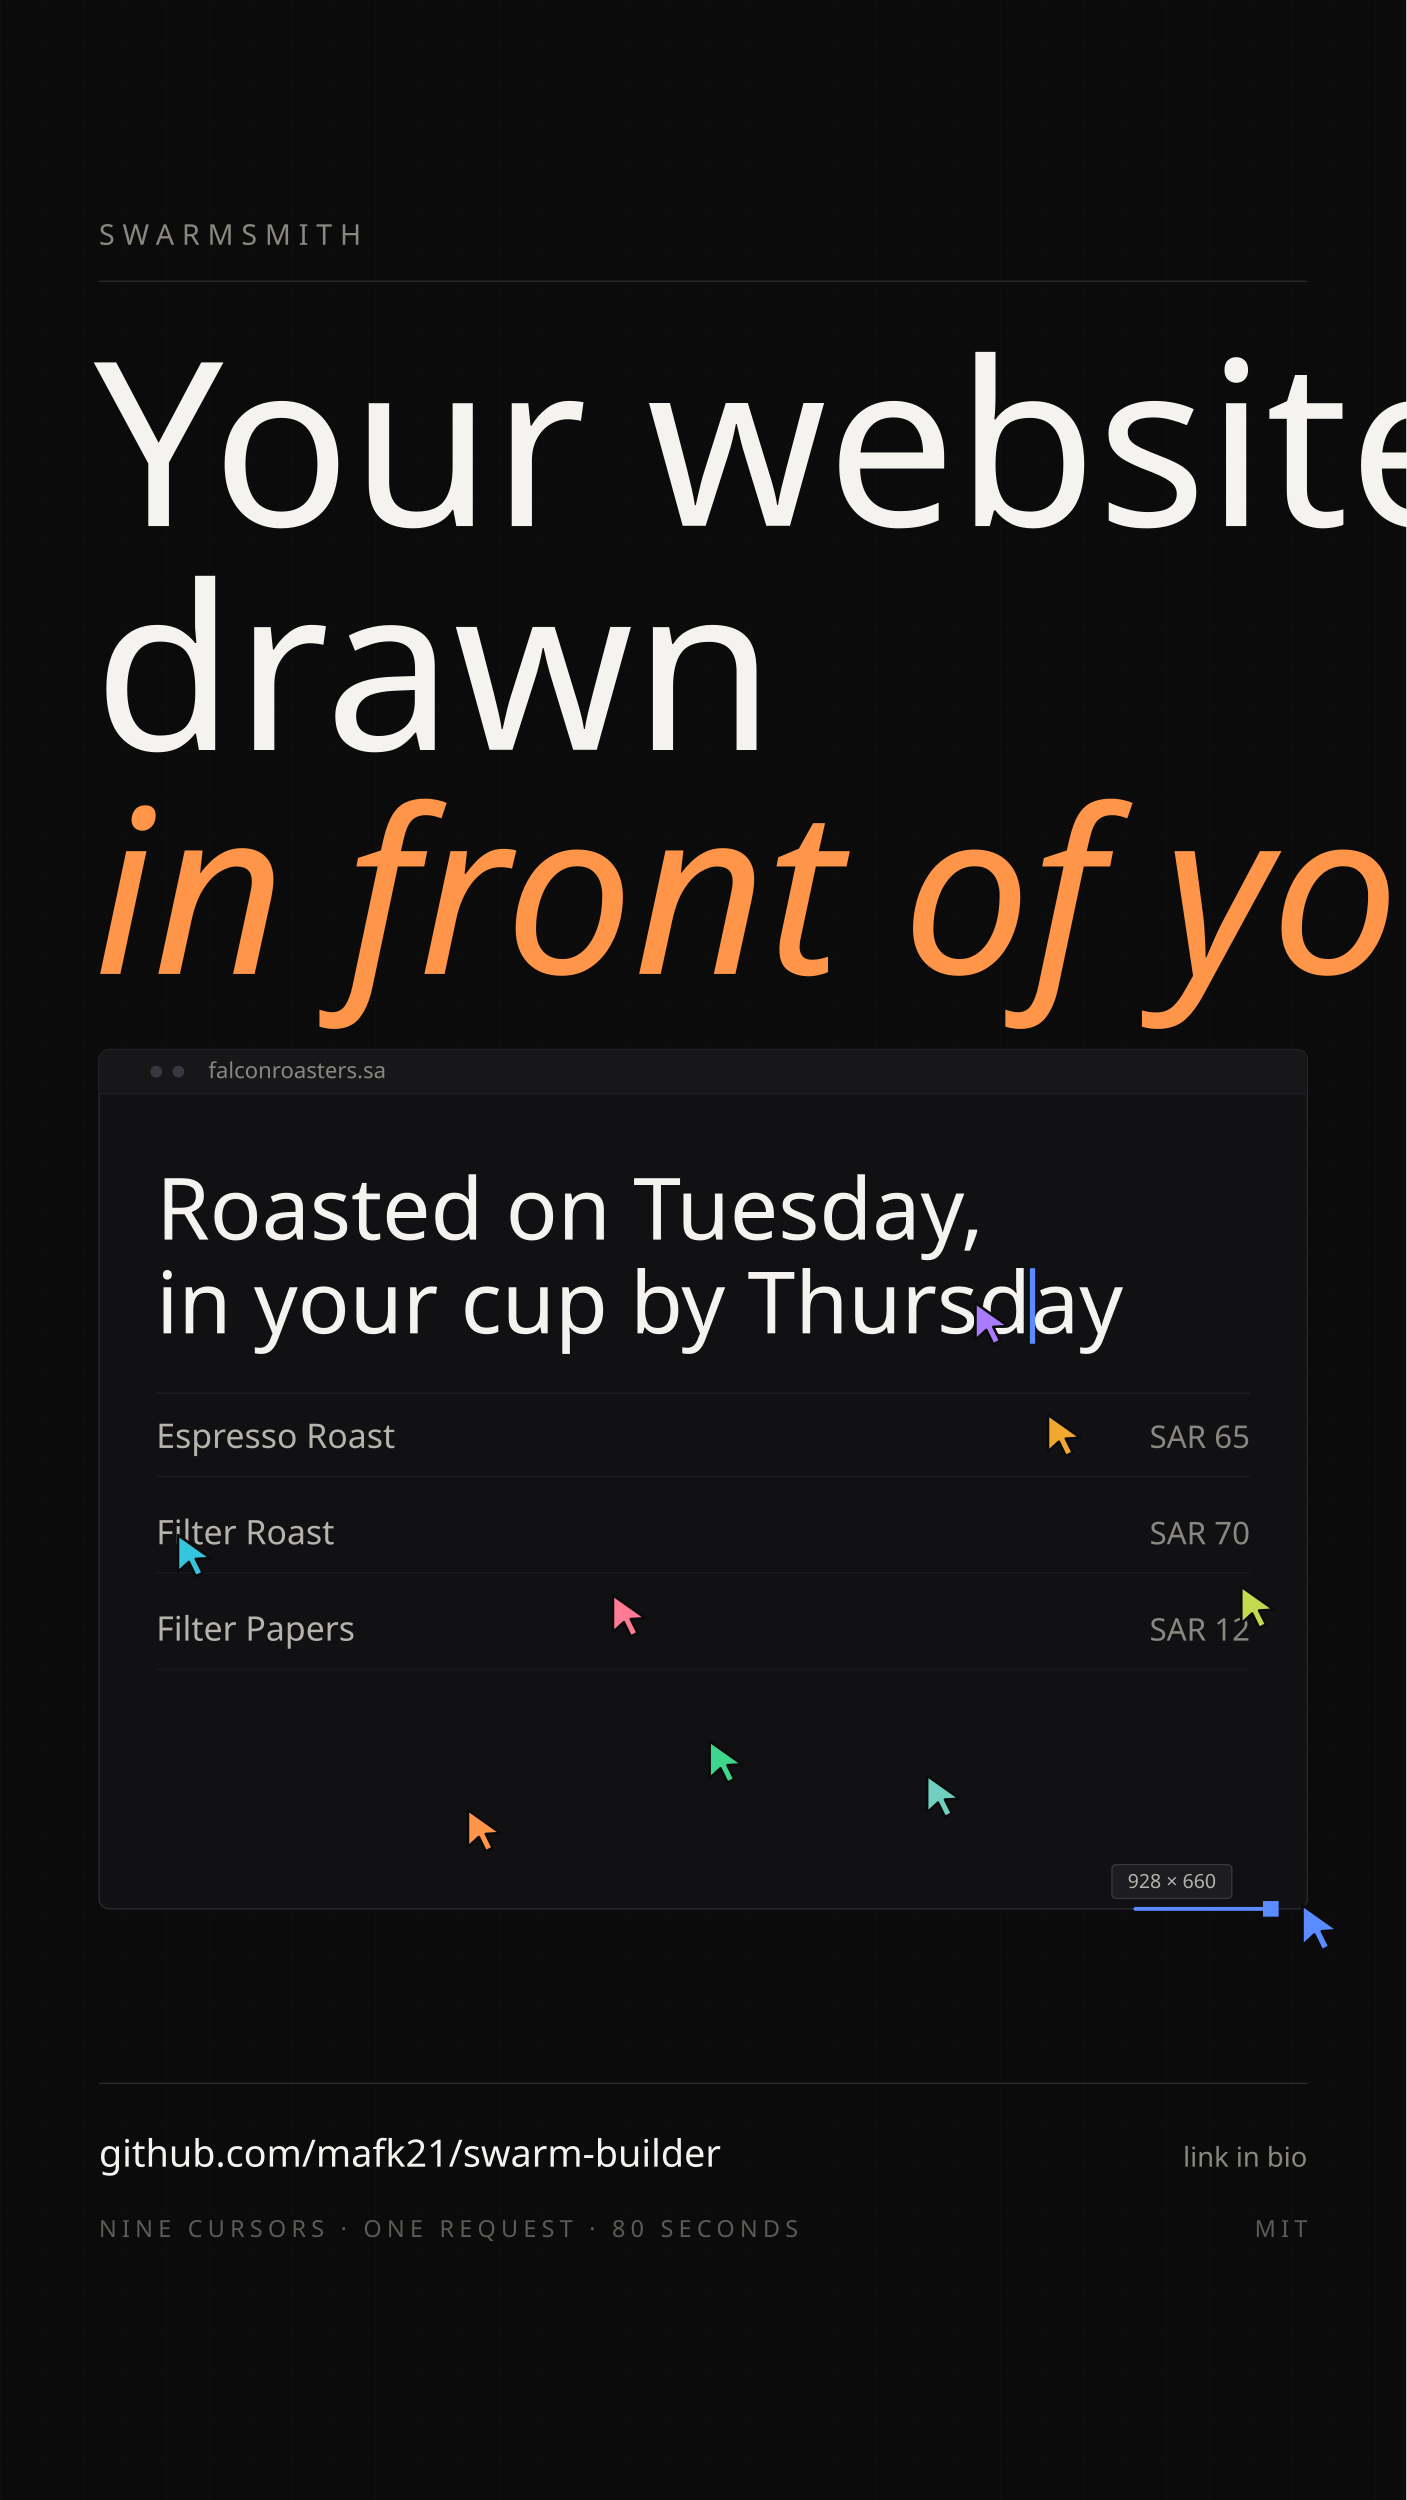
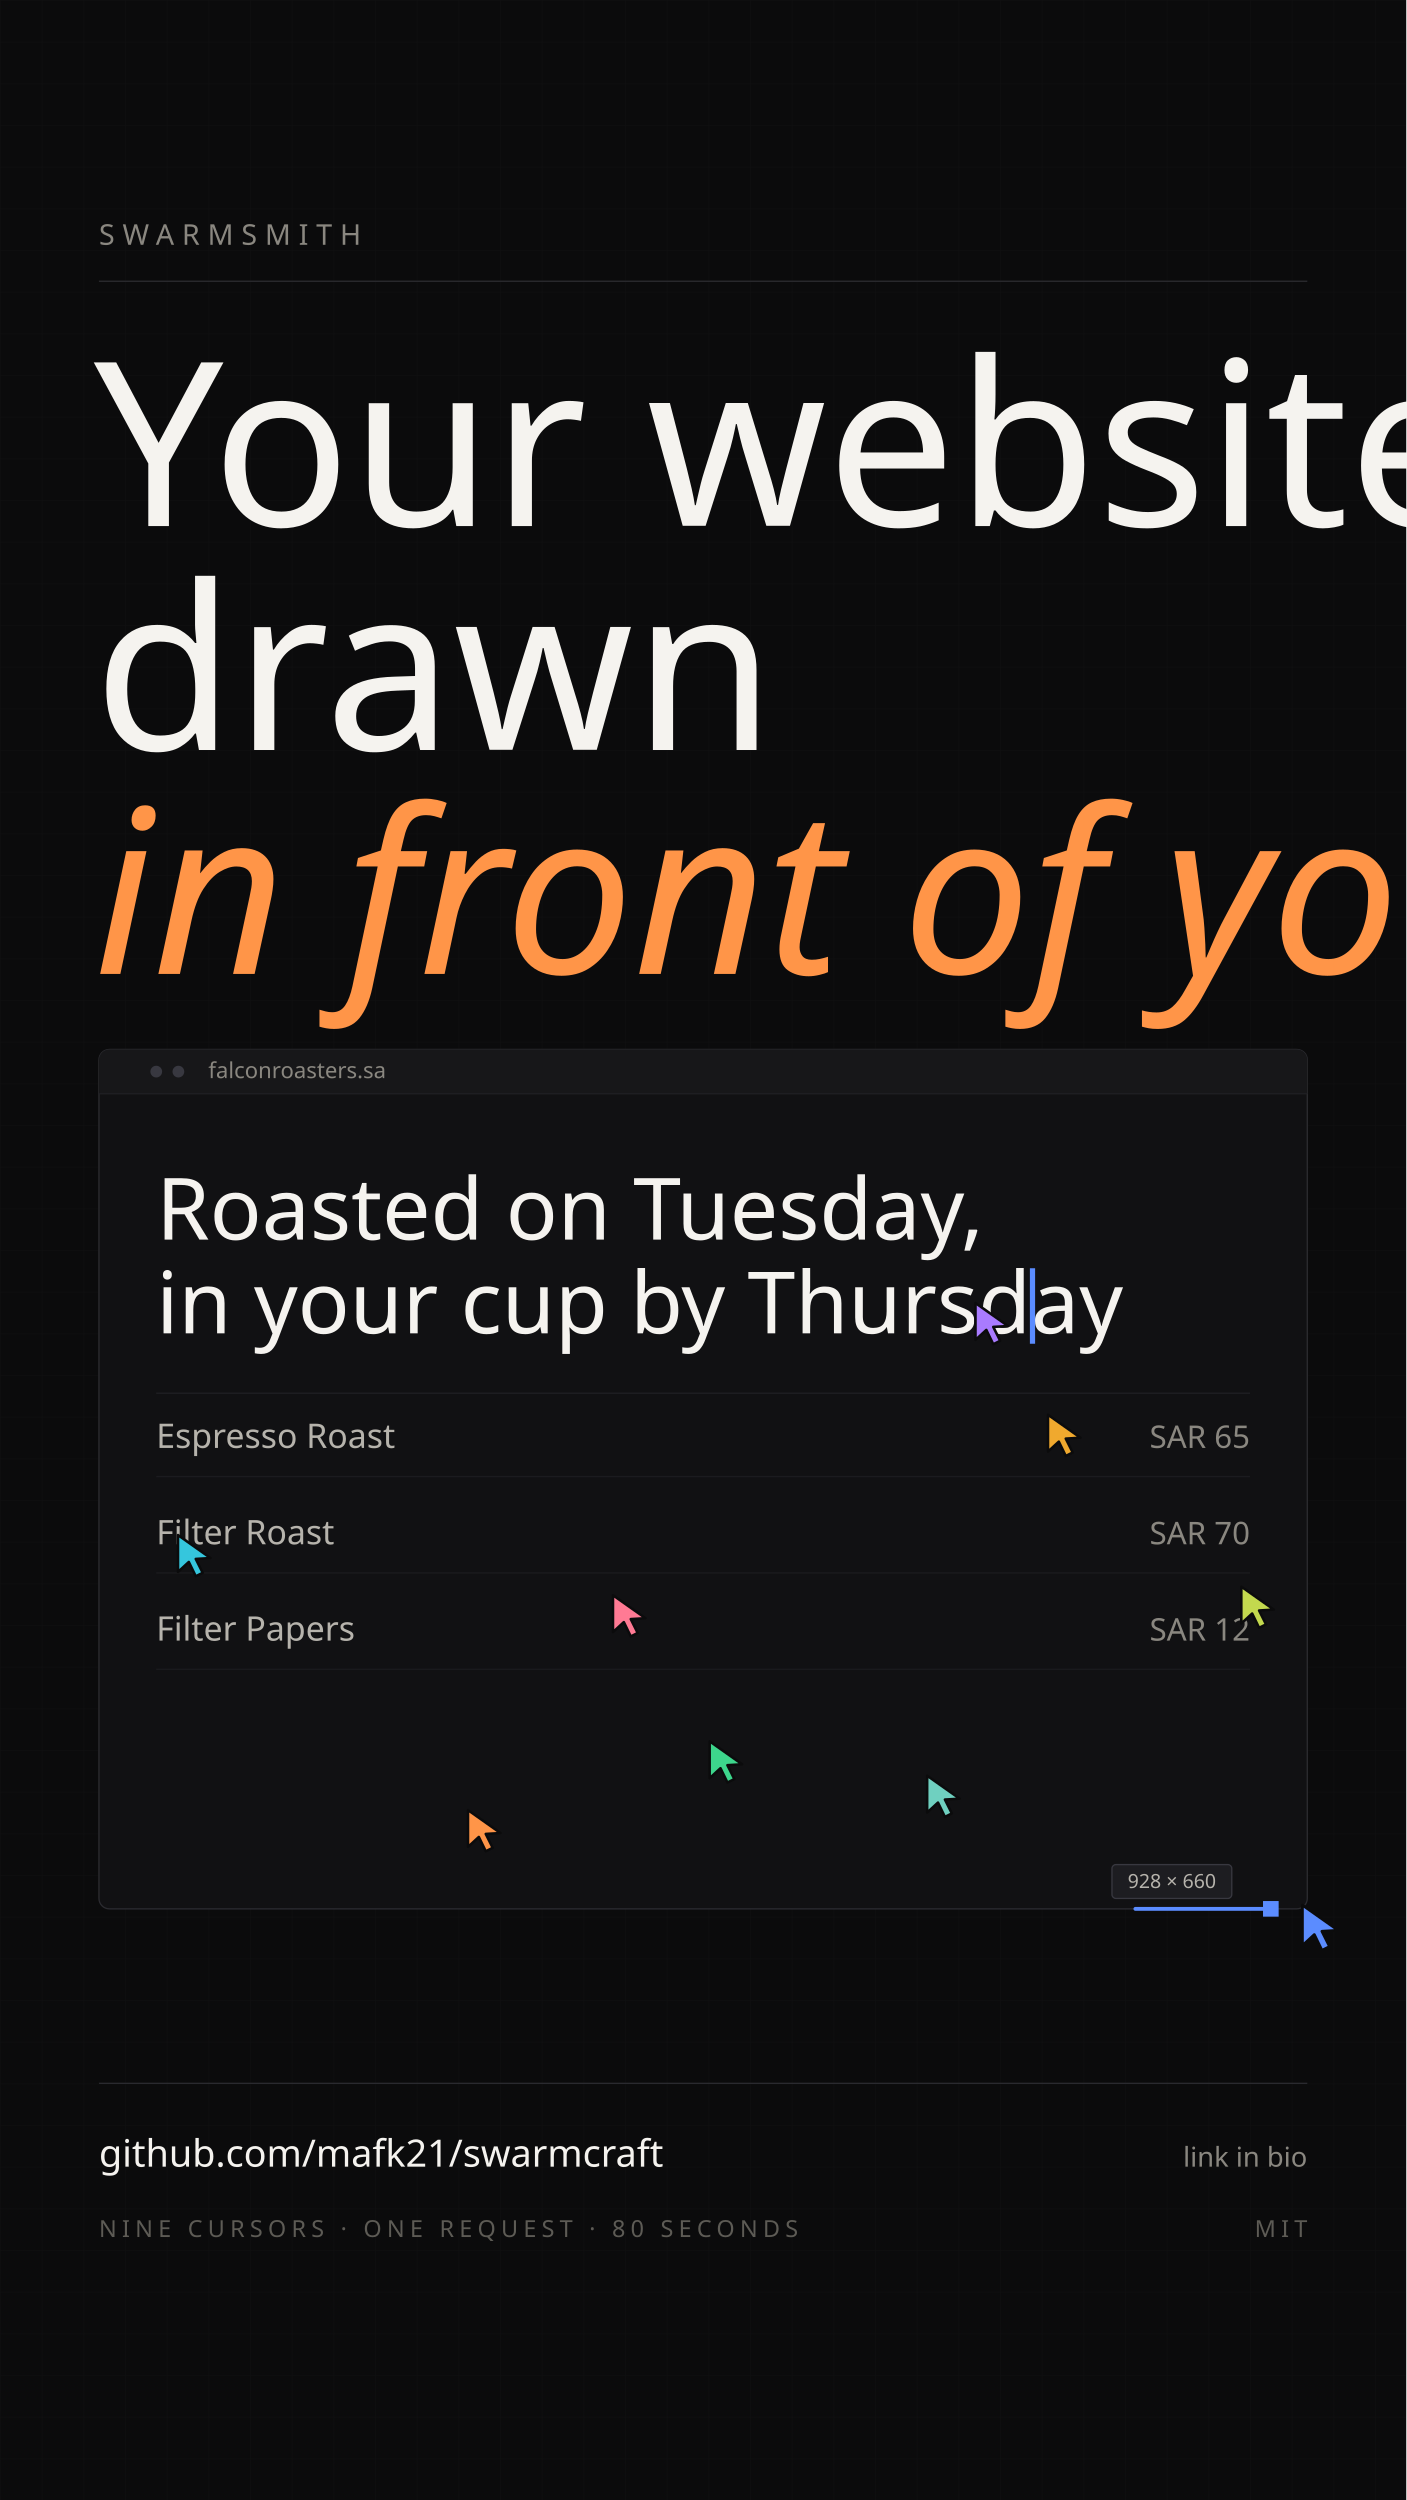
<svg xmlns="http://www.w3.org/2000/svg" width="1080" height="1920" viewBox="0 0 1080 1920">
  <defs>
    <pattern id="graticule" width="32" height="32" patternUnits="userSpaceOnUse">
      <path d="M32 0 H0 V32" fill="none" stroke="#f5f3ef" stroke-opacity="0.022" stroke-width="1" />
    </pattern>
  </defs>
  <rect width="1080" height="1920" fill="#0b0b0c" />
  <rect width="1080" height="1920" fill="url(#graticule)" />
  <text x="76" y="188" font-family="JetBrains Mono" font-size="22" letter-spacing="6" fill="#8a8780">SWARMSMITH</text>
  <line x1="76" y1="216" x2="1004" y2="216" stroke="#2b2b30" />
  <text x="72" y="404" font-family="Instrument Serif" font-size="176" fill="#f5f3ef">Your website,</text>
  <text x="72" y="576" font-family="Instrument Serif" font-size="176" fill="#f5f3ef">drawn</text>
  <text x="72" y="748" font-family="Instrument Serif" font-size="176" font-style="italic" fill="#ff9548">in front of you.</text>
  <g>
    <rect x="76" y="806" width="928" height="660" rx="8" fill="#111113" stroke="#2b2b30" />
    <path d="M84 806 h912 a8 8 0 0 1 8 8 v26 h-928 v-26 a8 8 0 0 1 8-8 z" fill="#171719" />
    <line x1="76" y1="840" x2="1004" y2="840" stroke="#1f1f23" />
    <circle cx="120" cy="823" r="4.5" fill="#383840" />
    <circle cx="137" cy="823" r="4.5" fill="#383840" />
    <text x="160" y="828" font-family="JetBrains Mono" font-size="17" fill="#8a8780">falconroasters.sa</text>
    <text x="120" y="952" font-family="Instrument Serif" font-size="66" fill="#f5f3ef">Roasted on Tuesday,</text>
    <text x="120" y="1024" font-family="Instrument Serif" font-size="66" fill="#f5f3ef">in your cup by Thursday</text>
    <rect x="790.96" y="974" width="4" height="58" fill="#5b8cff" />
    <line x1="120" y1="1070" x2="960" y2="1070" stroke="#1f1f23" />
    <text x="120" y="1112" font-family="Instrument Sans" font-size="26" fill="#b6b3ac">Espresso Roast</text>
    <text x="960" y="1112" text-anchor="end" font-family="JetBrains Mono" font-size="24" fill="#8a8780">SAR 65</text>
    <line x1="120" y1="1134" x2="960" y2="1134" stroke="#1f1f23" opacity="0.7" />
    <text x="120" y="1186" font-family="Instrument Sans" font-size="26" fill="#b6b3ac">Filter Roast</text>
    <text x="960" y="1186" text-anchor="end" font-family="JetBrains Mono" font-size="24" fill="#8a8780">SAR 70</text>
    <line x1="120" y1="1208" x2="960" y2="1208" stroke="#1f1f23" opacity="0.7" />
    <text x="120" y="1260" font-family="Instrument Sans" font-size="26" fill="#b6b3ac">Filter Papers</text>
    <text x="960" y="1260" text-anchor="end" font-family="JetBrains Mono" font-size="24" fill="#8a8780">SAR 12</text>
    <line x1="120" y1="1282" x2="960" y2="1282" stroke="#1f1f23" opacity="0.7" />
    <path d="M872 1466 h104" stroke="#5b8cff" stroke-width="3" stroke-linecap="round" />
    <rect x="970" y="1460" width="12" height="12" fill="#5b8cff" />
    <rect x="854" y="1432" width="92" height="26" rx="3" fill="#1d1d21" stroke="#383840" />
    <text x="900" y="1450" text-anchor="middle" font-family="JetBrains Mono" font-size="15" fill="#b6b3ac">928 × 660</text>
    <g transform="translate(994.72 1459.4) scale(1.833333)">
      <path d="M3 2 L3 19 L8 14.4 L11.2 21 L14.4 19.4 L11.2 13 L18 12.6 Z" fill="#5b8cff" stroke="#0b0b0c" stroke-width="1.2" stroke-linejoin="round" />
    </g>
    <g transform="translate(540 1334) scale(1.666667)">
      <path d="M3 2 L3 19 L8 14.4 L11.2 21 L14.4 19.4 L11.2 13 L18 12.6 Z" fill="#3dd68c" stroke="#0b0b0c" stroke-width="1.2" stroke-linejoin="round" />
    </g>
    <g transform="translate(799.84 1083.2) scale(1.666667)">
      <path d="M3 2 L3 19 L8 14.4 L11.2 21 L14.4 19.4 L11.2 13 L18 12.6 Z" fill="#f0a92e" stroke="#0b0b0c" stroke-width="1.2" stroke-linejoin="round" />
    </g>
    <g transform="translate(744.16 997.4) scale(1.666667)">
      <path d="M3 2 L3 19 L8 14.4 L11.2 21 L14.4 19.4 L11.2 13 L18 12.6 Z" fill="#a97bff" stroke="#0b0b0c" stroke-width="1.2" stroke-linejoin="round" />
    </g>
    <g transform="translate(131.68 1175.6) scale(1.666667)">
      <path d="M3 2 L3 19 L8 14.4 L11.2 21 L14.4 19.4 L11.2 13 L18 12.6 Z" fill="#35c6dd" stroke="#0b0b0c" stroke-width="1.2" stroke-linejoin="round" />
    </g>
    <g transform="translate(465.76 1221.8) scale(1.666667)">
      <path d="M3 2 L3 19 L8 14.4 L11.2 21 L14.4 19.4 L11.2 13 L18 12.6 Z" fill="#ff7a94" stroke="#0b0b0c" stroke-width="1.2" stroke-linejoin="round" />
    </g>
    <g transform="translate(948.32 1215.2) scale(1.666667)">
      <path d="M3 2 L3 19 L8 14.4 L11.2 21 L14.4 19.4 L11.2 13 L18 12.6 Z" fill="#c3d94e" stroke="#0b0b0c" stroke-width="1.2" stroke-linejoin="round" />
    </g>
    <g transform="translate(354.4 1386.8) scale(1.666667)">
      <path d="M3 2 L3 19 L8 14.4 L11.2 21 L14.4 19.4 L11.2 13 L18 12.6 Z" fill="#ff9548" stroke="#0b0b0c" stroke-width="1.2" stroke-linejoin="round" />
    </g>
    <g transform="translate(707.04 1360.4) scale(1.666667)">
      <path d="M3 2 L3 19 L8 14.4 L11.2 21 L14.4 19.4 L11.2 13 L18 12.6 Z" fill="#6fd0c0" stroke="#0b0b0c" stroke-width="1.2" stroke-linejoin="round" />
    </g>
  </g>
  <line x1="76" y1="1600" x2="1004" y2="1600" stroke="#2b2b30" />
-   <text x="76" y="1664" font-family="JetBrains Mono" font-size="29" fill="#f5f3ef">github.com/mafk21/swarm-builder</text>
+   <text x="76" y="1664" font-family="JetBrains Mono" font-size="29" fill="#f5f3ef">github.com/mafk21/swarmcraft</text>
  <text x="1004" y="1664" text-anchor="end" font-family="JetBrains Mono" font-size="21" fill="#8a8780">link in bio</text>
  <text x="76" y="1718" font-family="JetBrains Mono" font-size="18" letter-spacing="4" fill="#5d5b55">NINE CURSORS · ONE REQUEST · 80 SECONDS</text>
  <text x="1004" y="1718" text-anchor="end" font-family="JetBrains Mono" font-size="18" letter-spacing="4" fill="#5d5b55">MIT</text>
</svg>
